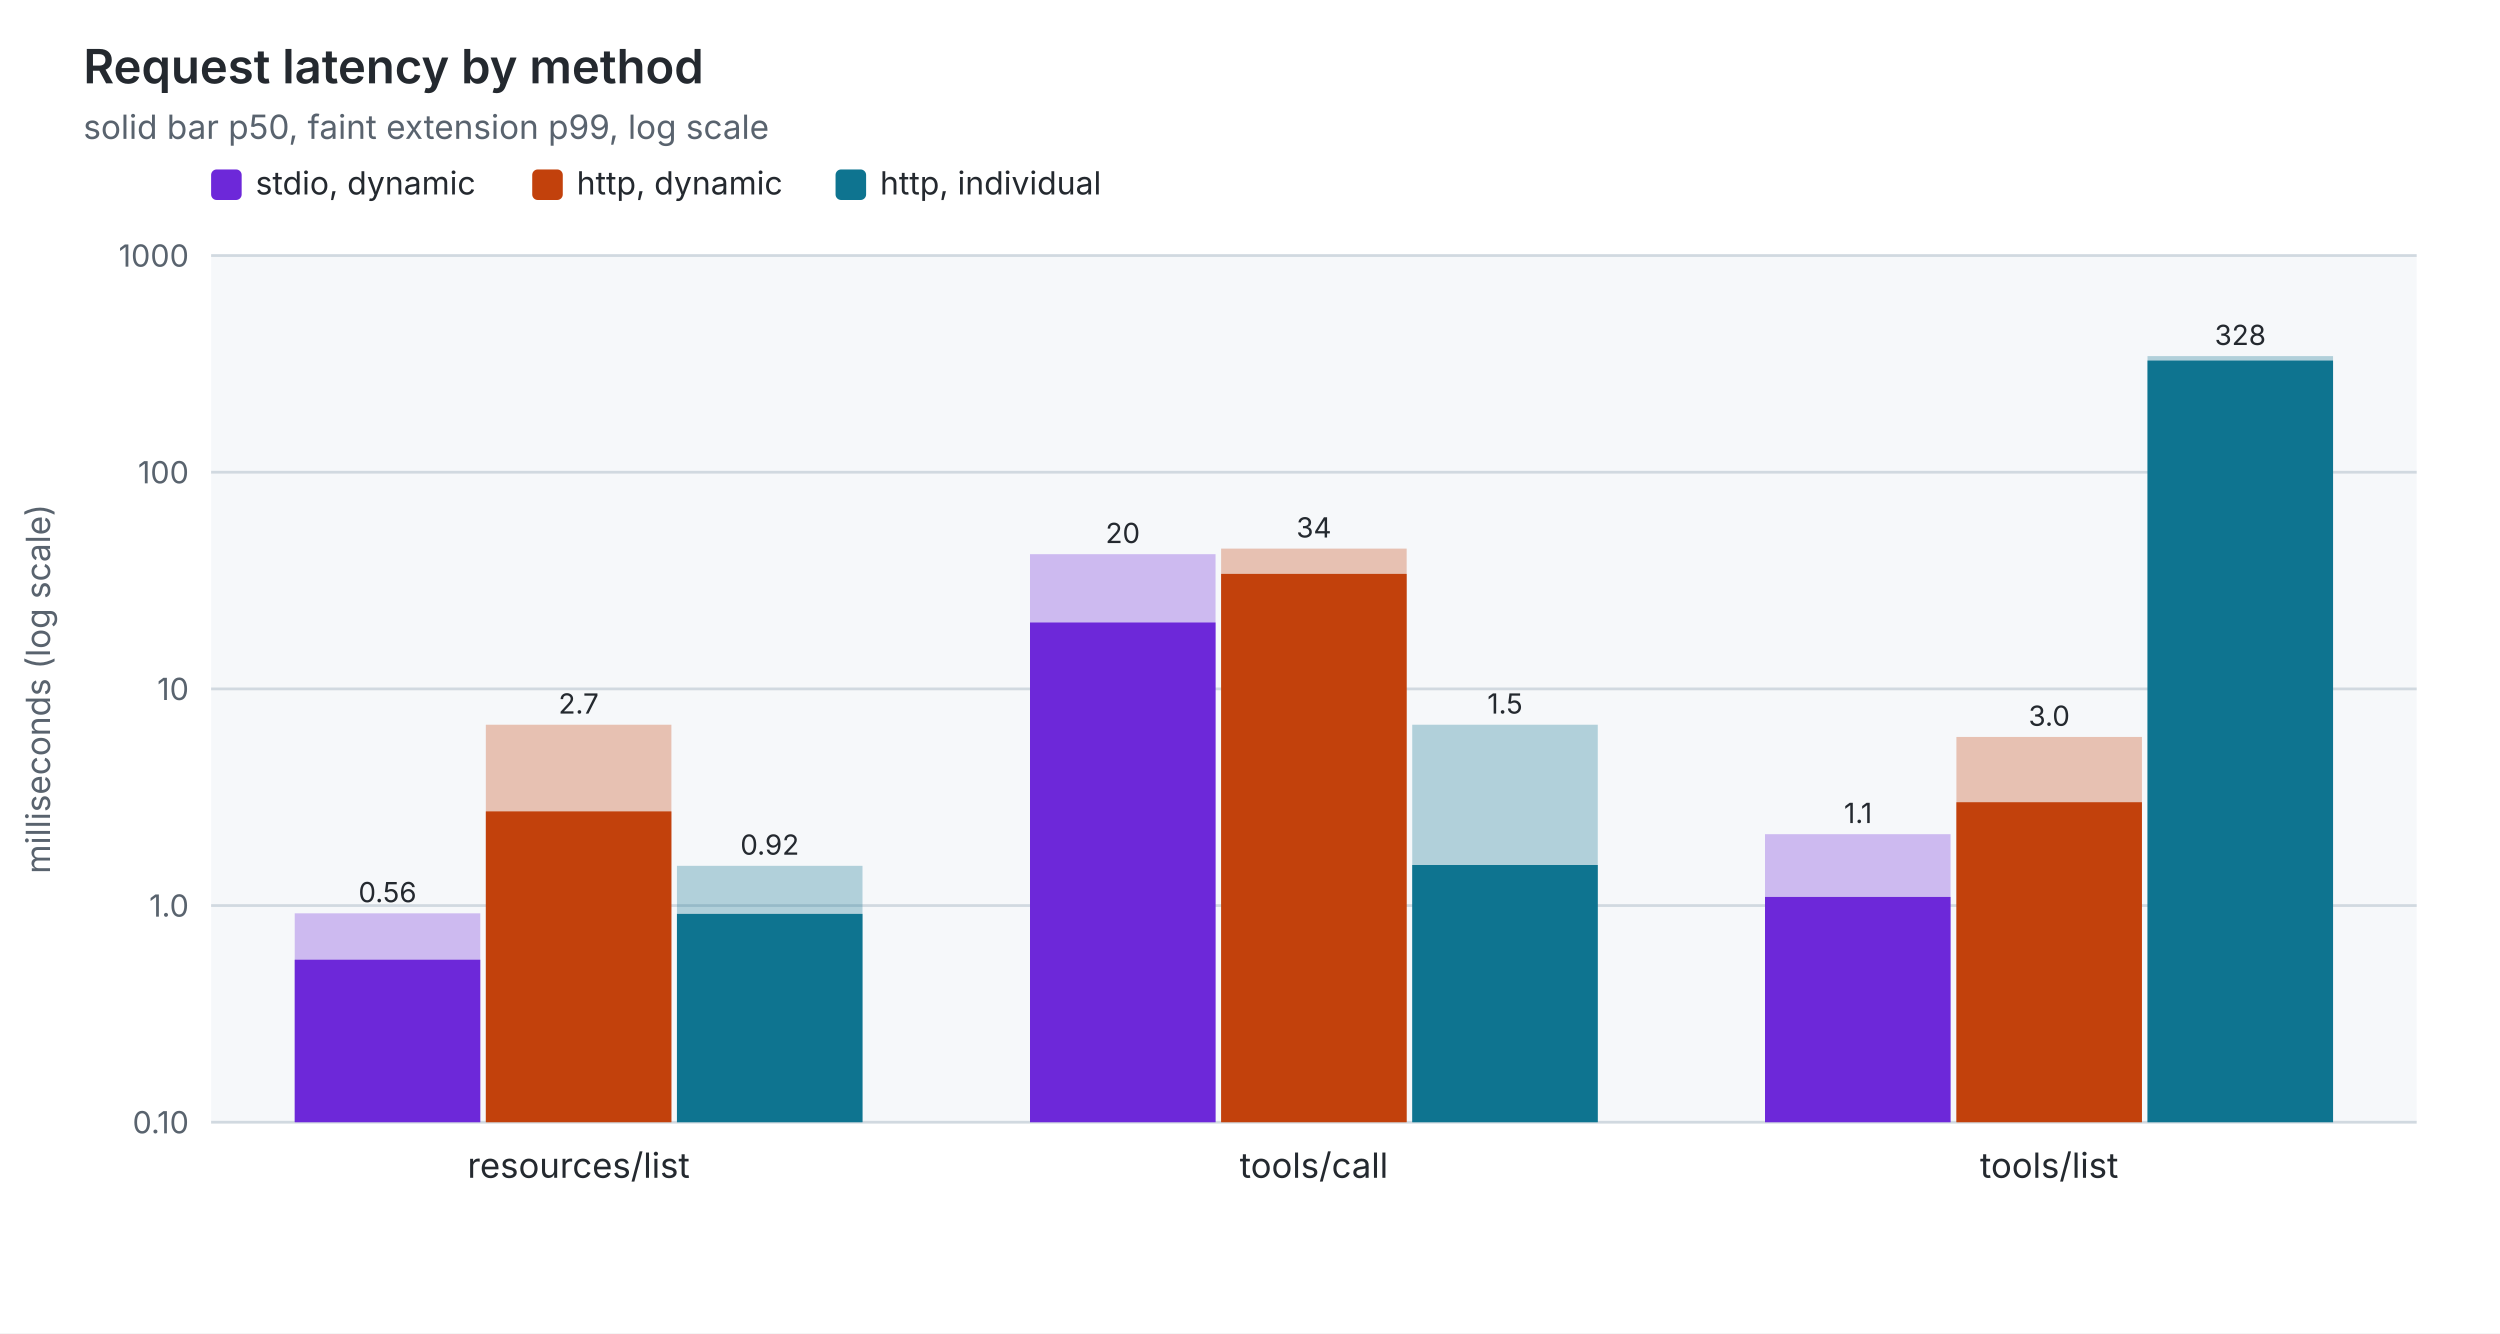
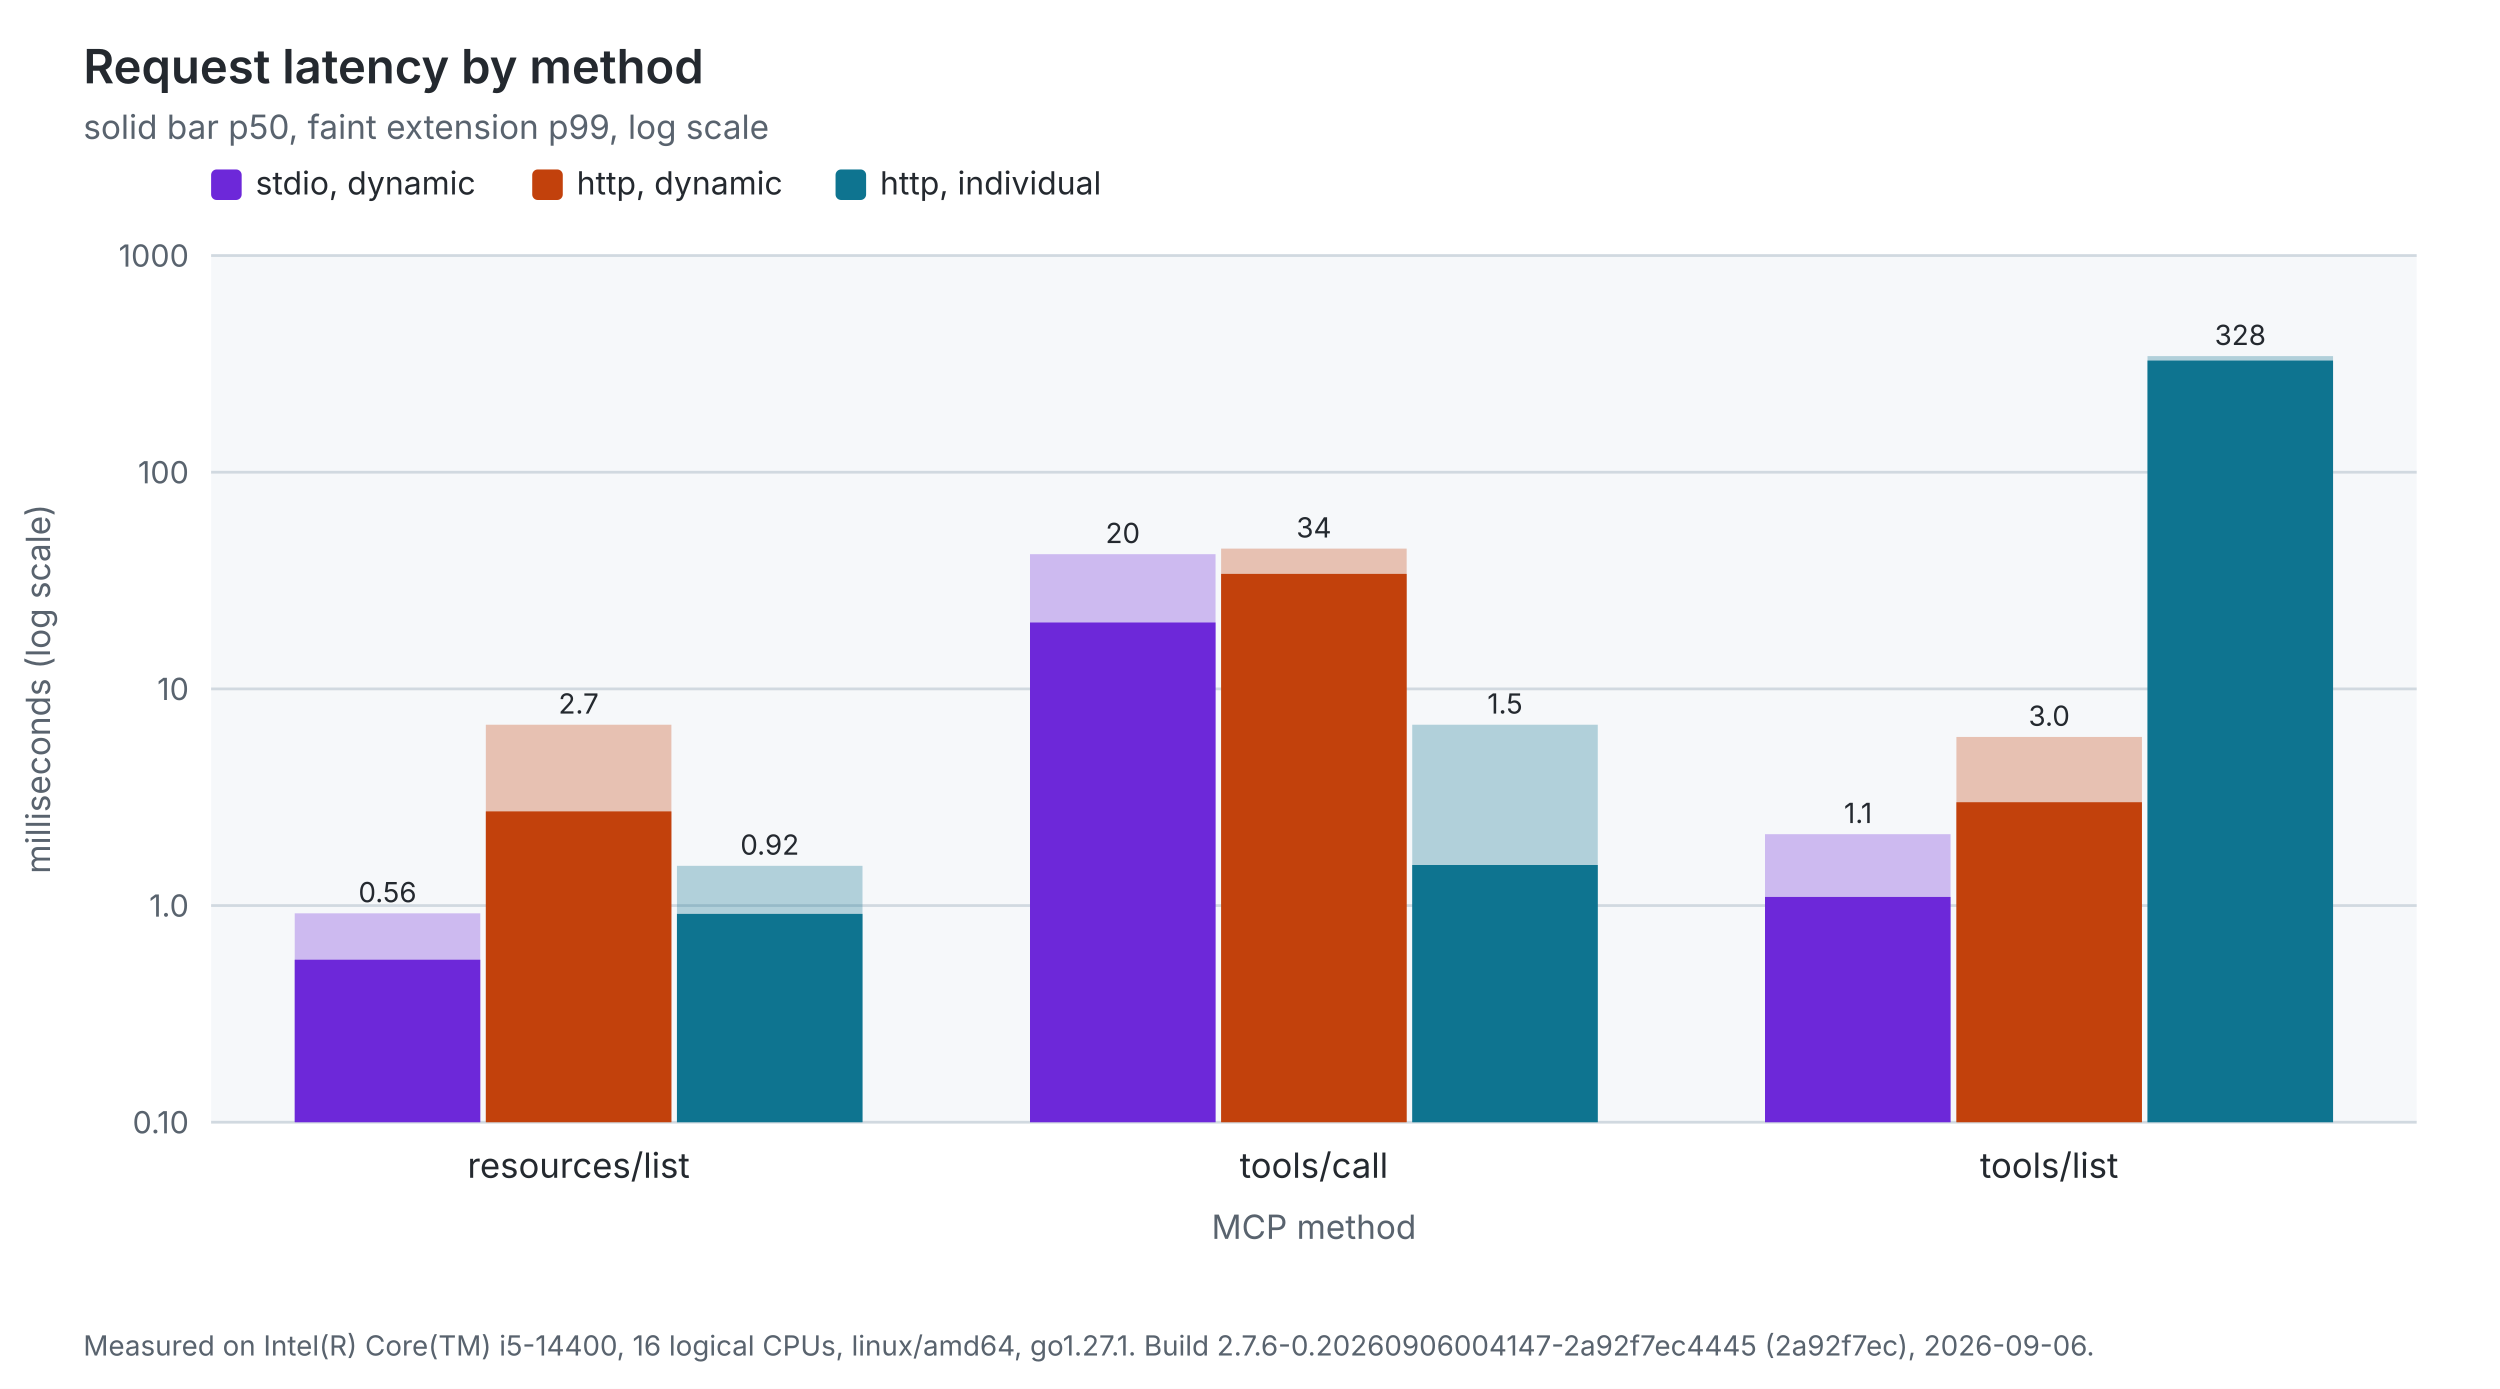
- <svg xmlns="http://www.w3.org/2000/svg" viewBox="0 0 900 480" width="900" height="480" role="img" aria-label="Request latency by method. solid bar p50, faint extension p99, log scale">
-   <rect width="900" height="480" fill="#ffffff" />
+ <svg xmlns="http://www.w3.org/2000/svg" viewBox="0 0 900 500" width="900" height="500" role="img" aria-label="Request latency by method. solid bar p50, faint extension p99, log scale. Measured on Intel(R) Core(TM) i5-14400, 16 logical CPUs, linux/amd64, go1.27.1. Build 2.7.6-0.20260906004147-2a92f7ec4445 (2a92f7ec), 2026-09-06.">
+   <rect width="900" height="500" fill="#ffffff" />
  <text x="30" y="30" font-family="ui-sans-serif,system-ui,-apple-system,Segoe UI,sans-serif" font-size="17" font-weight="600" fill="#24292f">Request latency by method</text>
  <text x="30" y="50" font-family="ui-sans-serif,system-ui,-apple-system,Segoe UI,sans-serif" font-size="12" fill="#59636e">solid bar p50, faint extension p99, log scale</text>
  <rect x="76" y="92" width="794" height="312" fill="#f6f8fa" />
  <rect x="76.0" y="61.0" width="11" height="11" rx="2" fill="#6d28d9" />
  <text x="92.0" y="70.0" font-family="ui-sans-serif,system-ui,-apple-system,Segoe UI,sans-serif" font-size="11.5" fill="#24292f">stdio, dynamic</text>
  <rect x="191.6" y="61.0" width="11" height="11" rx="2" fill="#c2410c" />
  <text x="207.6" y="70.0" font-family="ui-sans-serif,system-ui,-apple-system,Segoe UI,sans-serif" font-size="11.5" fill="#24292f">http, dynamic</text>
  <rect x="300.8" y="61.0" width="11" height="11" rx="2" fill="#0e7490" />
  <text x="316.8" y="70.0" font-family="ui-sans-serif,system-ui,-apple-system,Segoe UI,sans-serif" font-size="11.5" fill="#24292f">http, individual</text>
  <line x1="76" y1="404.0" x2="870" y2="404.0" stroke="#d1d9e0" stroke-width="1" />
  <text x="68" y="408.0" font-family="ui-sans-serif,system-ui,-apple-system,Segoe UI,sans-serif" font-size="11" text-anchor="end" fill="#59636e">0.10</text>
  <line x1="76" y1="326.0" x2="870" y2="326.0" stroke="#d1d9e0" stroke-width="1" />
  <text x="68" y="330.0" font-family="ui-sans-serif,system-ui,-apple-system,Segoe UI,sans-serif" font-size="11" text-anchor="end" fill="#59636e">1.0</text>
  <line x1="76" y1="248.0" x2="870" y2="248.0" stroke="#d1d9e0" stroke-width="1" />
  <text x="68" y="252.0" font-family="ui-sans-serif,system-ui,-apple-system,Segoe UI,sans-serif" font-size="11" text-anchor="end" fill="#59636e">10</text>
  <line x1="76" y1="170.0" x2="870" y2="170.0" stroke="#d1d9e0" stroke-width="1" />
  <text x="68" y="174.0" font-family="ui-sans-serif,system-ui,-apple-system,Segoe UI,sans-serif" font-size="11" text-anchor="end" fill="#59636e">100</text>
  <line x1="76" y1="92.0" x2="870" y2="92.0" stroke="#d1d9e0" stroke-width="1" />
  <text x="68" y="96.0" font-family="ui-sans-serif,system-ui,-apple-system,Segoe UI,sans-serif" font-size="11" text-anchor="end" fill="#59636e">1000</text>
  <text x="18" y="248.0" font-family="ui-sans-serif,system-ui,-apple-system,Segoe UI,sans-serif" font-size="12" fill="#59636e" text-anchor="middle" transform="rotate(-90 18 248.0)">milliseconds (log scale)</text>
+   <text x="473.0" y="446" font-family="ui-sans-serif,system-ui,-apple-system,Segoe UI,sans-serif" font-size="12" text-anchor="middle" fill="#59636e">MCP method</text>
+   <text x="30" y="488" font-family="ui-sans-serif,system-ui,-apple-system,Segoe UI,sans-serif" font-size="10" fill="#59636e">Measured on Intel(R) Core(TM) i5-14400, 16 logical CPUs, linux/amd64, go1.27.1. Build 2.7.6-0.20260906004147-2a92f7ec4445 (2a92f7ec), 2026-09-06.</text>
  <rect x="106.1" y="328.8" width="66.8" height="75.2" fill="#6d28d9" fill-opacity="0.3" />
  <rect x="106.1" y="345.5" width="66.8" height="58.5" fill="#6d28d9" />
  <text x="139.5" y="324.8" font-family="ui-sans-serif,system-ui,-apple-system,Segoe UI,sans-serif" font-size="10" text-anchor="middle" fill="#24292f">0.56</text>
  <rect x="174.9" y="260.9" width="66.8" height="143.1" fill="#c2410c" fill-opacity="0.3" />
  <rect x="174.9" y="292.1" width="66.8" height="111.9" fill="#c2410c" />
  <text x="208.3" y="256.9" font-family="ui-sans-serif,system-ui,-apple-system,Segoe UI,sans-serif" font-size="10" text-anchor="middle" fill="#24292f">2.7</text>
  <rect x="243.7" y="311.7" width="66.8" height="92.3" fill="#0e7490" fill-opacity="0.3" />
  <rect x="243.7" y="329.0" width="66.8" height="75.0" fill="#0e7490" />
  <text x="277.1" y="307.7" font-family="ui-sans-serif,system-ui,-apple-system,Segoe UI,sans-serif" font-size="10" text-anchor="middle" fill="#24292f">0.92</text>
  <text x="208.3" y="424" font-family="ui-sans-serif,system-ui,-apple-system,Segoe UI,sans-serif" font-size="12.5" text-anchor="middle" fill="#24292f">resources/list</text>
  <rect x="370.8" y="199.5" width="66.8" height="204.5" fill="#6d28d9" fill-opacity="0.3" />
  <rect x="370.8" y="224.1" width="66.8" height="179.9" fill="#6d28d9" />
  <text x="404.2" y="195.5" font-family="ui-sans-serif,system-ui,-apple-system,Segoe UI,sans-serif" font-size="10" text-anchor="middle" fill="#24292f">20</text>
  <rect x="439.6" y="197.5" width="66.8" height="206.5" fill="#c2410c" fill-opacity="0.3" />
  <rect x="439.6" y="206.6" width="66.8" height="197.4" fill="#c2410c" />
  <text x="473.0" y="193.5" font-family="ui-sans-serif,system-ui,-apple-system,Segoe UI,sans-serif" font-size="10" text-anchor="middle" fill="#24292f">34</text>
  <rect x="508.4" y="260.9" width="66.8" height="143.1" fill="#0e7490" fill-opacity="0.3" />
  <rect x="508.4" y="311.4" width="66.8" height="92.6" fill="#0e7490" />
  <text x="541.8" y="256.9" font-family="ui-sans-serif,system-ui,-apple-system,Segoe UI,sans-serif" font-size="10" text-anchor="middle" fill="#24292f">1.5</text>
  <text x="473.0" y="424" font-family="ui-sans-serif,system-ui,-apple-system,Segoe UI,sans-serif" font-size="12.5" text-anchor="middle" fill="#24292f">tools/call</text>
  <rect x="635.4" y="300.3" width="66.8" height="103.7" fill="#6d28d9" fill-opacity="0.3" />
  <rect x="635.4" y="322.9" width="66.8" height="81.1" fill="#6d28d9" />
  <text x="668.9" y="296.3" font-family="ui-sans-serif,system-ui,-apple-system,Segoe UI,sans-serif" font-size="10" text-anchor="middle" fill="#24292f">1.1</text>
  <rect x="704.3" y="265.3" width="66.8" height="138.7" fill="#c2410c" fill-opacity="0.3" />
  <rect x="704.3" y="288.8" width="66.8" height="115.2" fill="#c2410c" />
  <text x="737.7" y="261.3" font-family="ui-sans-serif,system-ui,-apple-system,Segoe UI,sans-serif" font-size="10" text-anchor="middle" fill="#24292f">3.0</text>
  <rect x="773.1" y="128.2" width="66.8" height="275.8" fill="#0e7490" fill-opacity="0.3" />
  <rect x="773.1" y="129.8" width="66.8" height="274.2" fill="#0e7490" />
  <text x="806.5" y="124.2" font-family="ui-sans-serif,system-ui,-apple-system,Segoe UI,sans-serif" font-size="10" text-anchor="middle" fill="#24292f">328</text>
  <text x="737.7" y="424" font-family="ui-sans-serif,system-ui,-apple-system,Segoe UI,sans-serif" font-size="12.5" text-anchor="middle" fill="#24292f">tools/list</text>
</svg>
